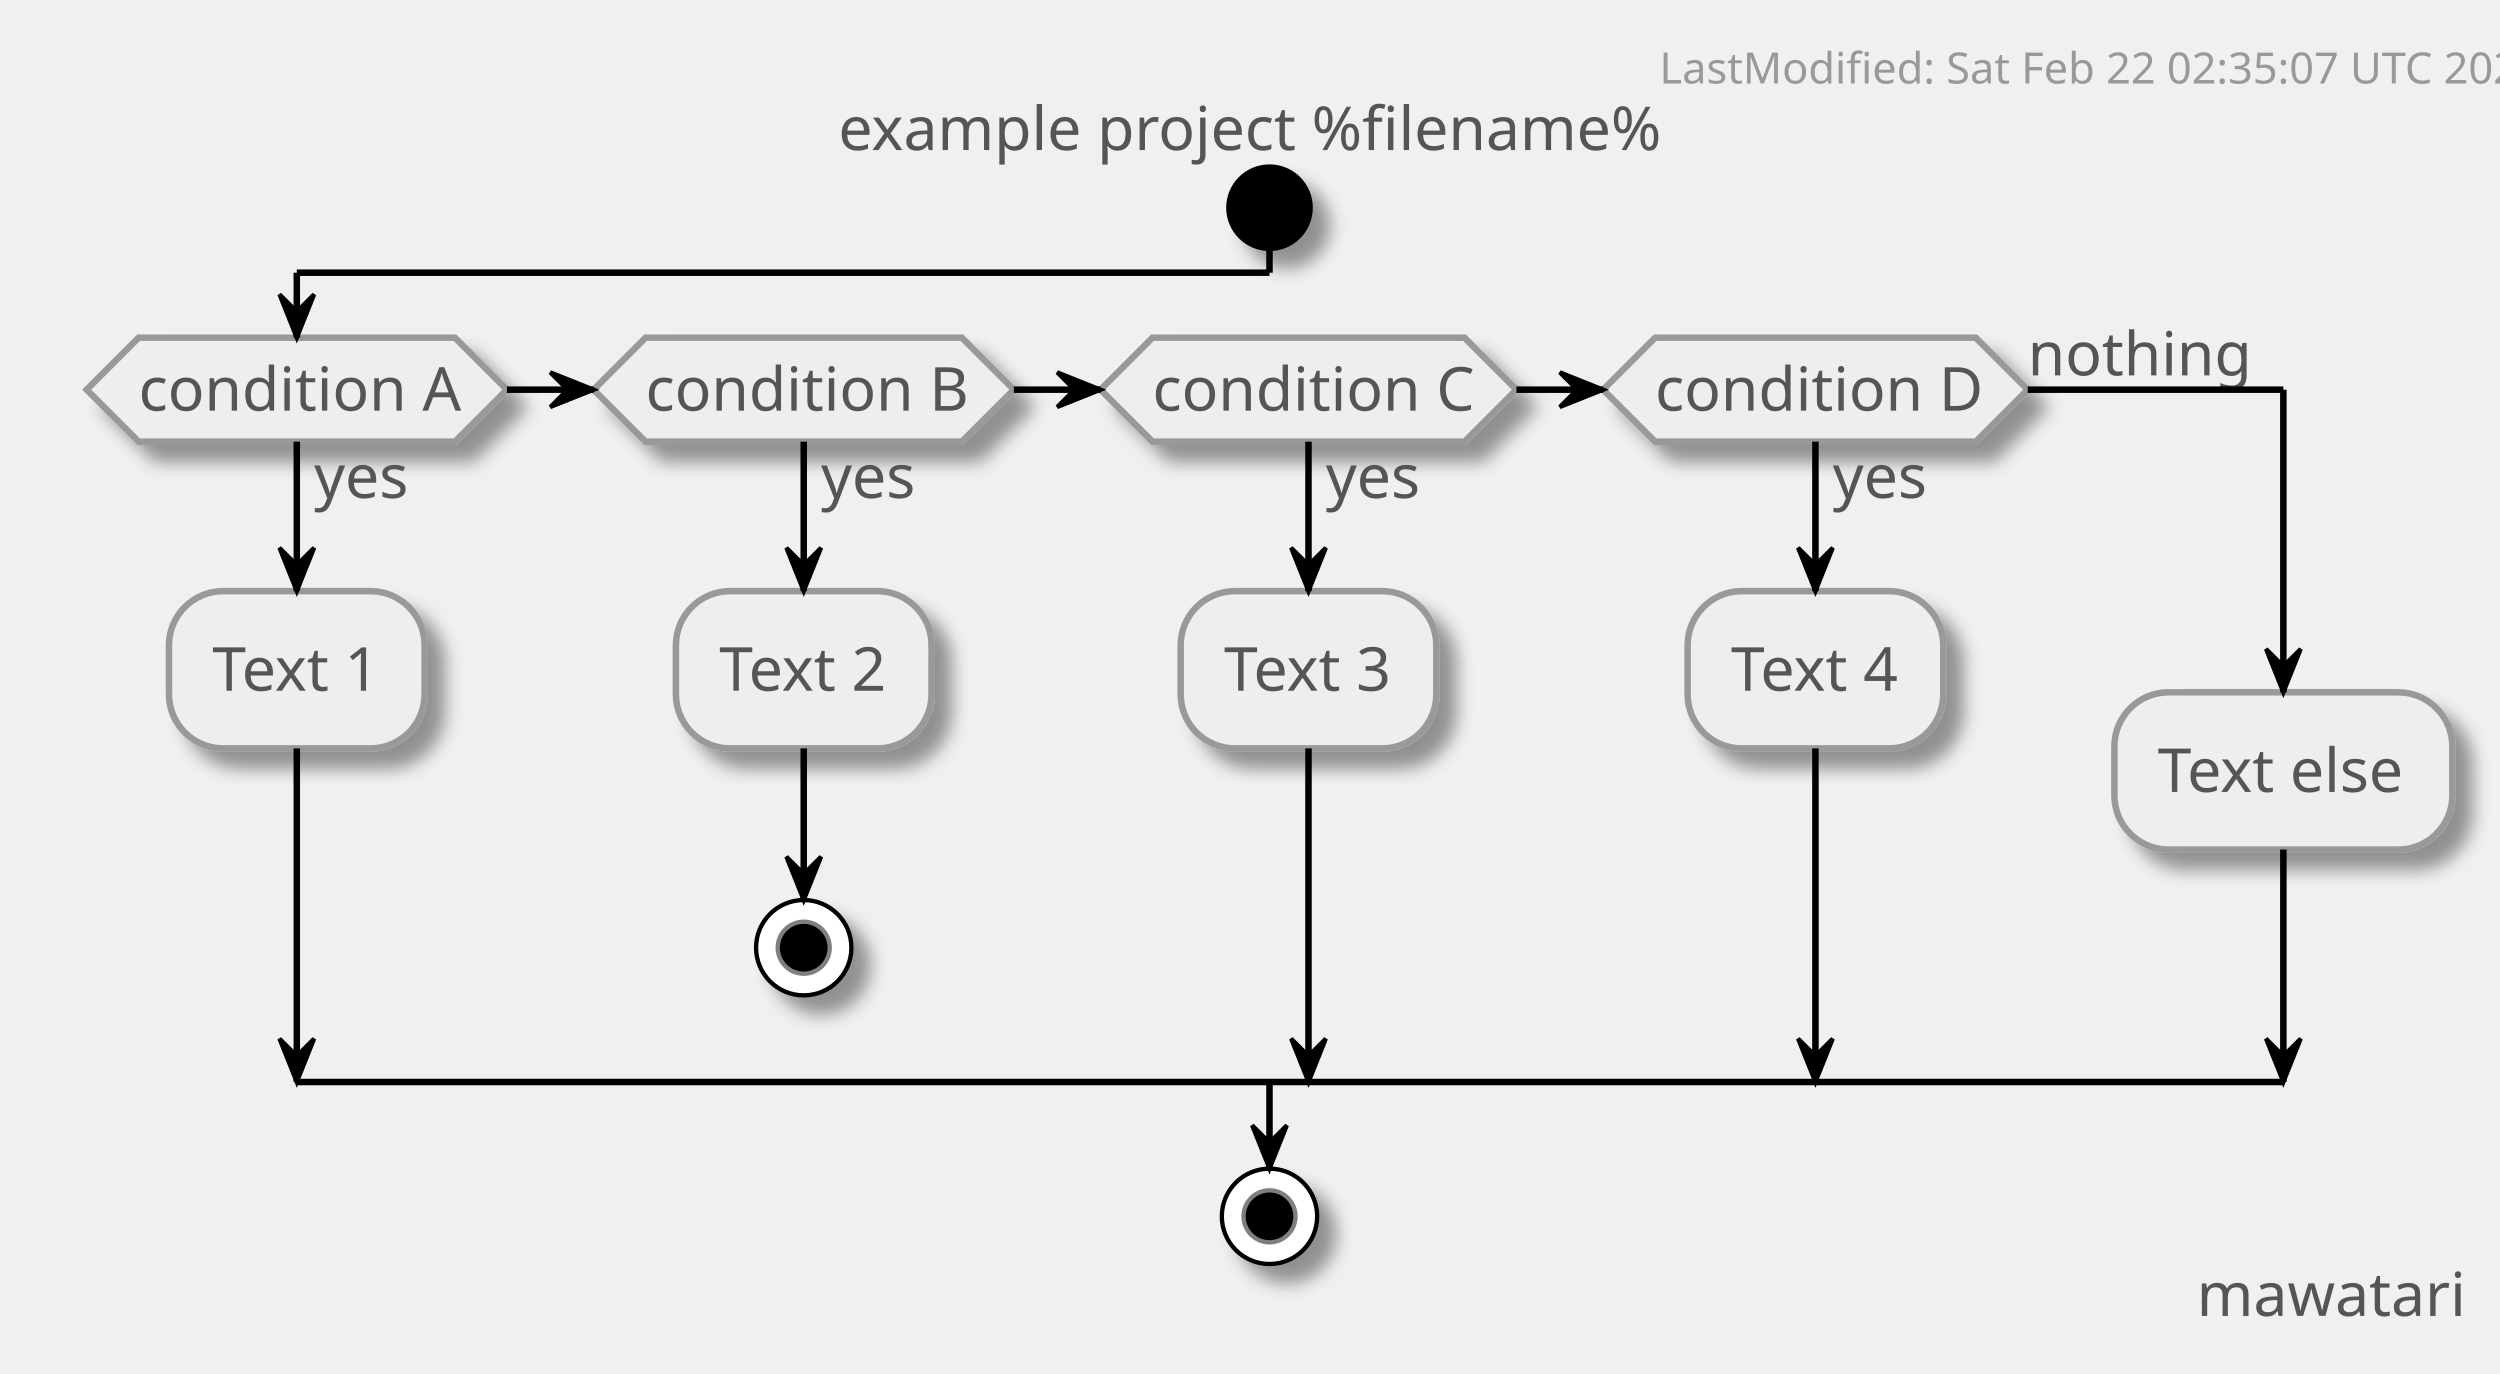
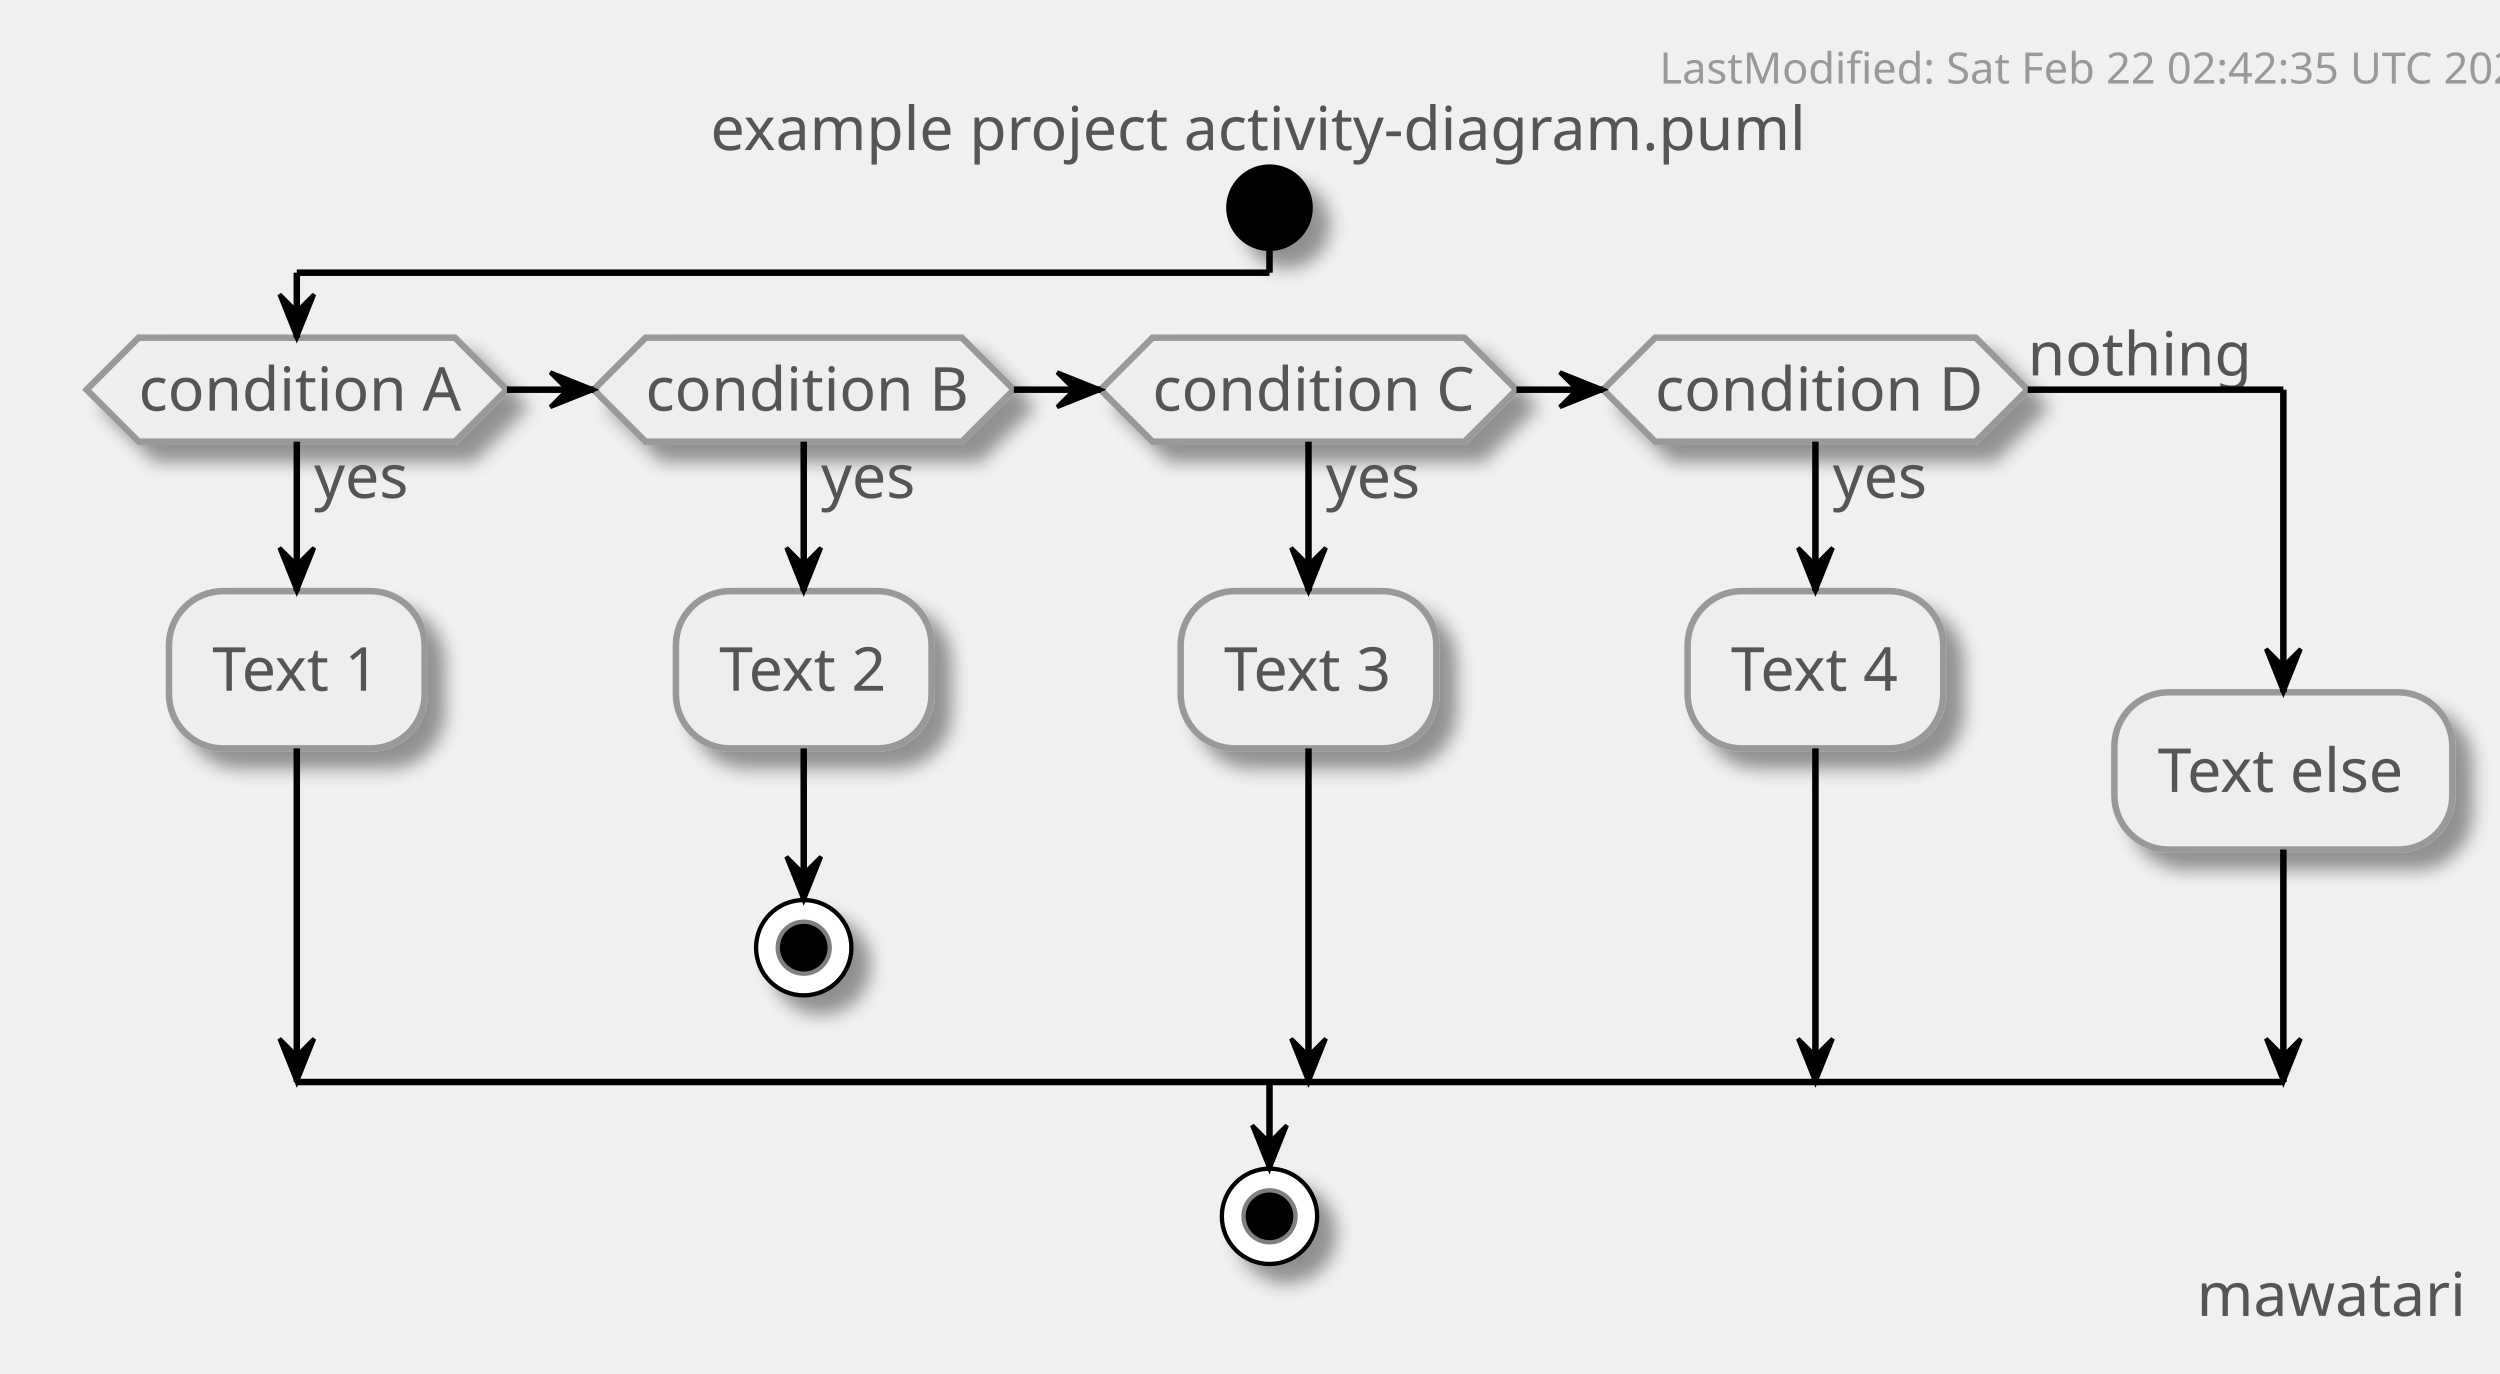
<svg xmlns="http://www.w3.org/2000/svg" contentScriptType="application/ecmascript" contentStyleType="text/css" height="317px" preserveAspectRatio="none" style="width:577px;height:317px;" version="1.1" viewBox="0 0 577 317" width="577px" zoomAndPan="magnify">
  <defs>
-     <filter height="300%" id="f15thkh319qe06" width="300%" x="-1" y="-1">
+     <filter height="300%" id="f14ucswyls224b" width="300%" x="-1" y="-1">
      <feGaussianBlur result="blurOut" stdDeviation="2.0" />
      <feColorMatrix in="blurOut" result="blurOut2" type="matrix" values="0 0 0 0 0 0 0 0 0 0 0 0 0 0 0 0 0 0 .4 0" />
      <feOffset dx="4.0" dy="4.0" in="blurOut2" result="blurOut3" />
      <feBlend in="SourceGraphic" in2="blurOut3" mode="normal" />
    </filter>
  </defs>
  <g>
-     <text fill="#999999" font-family="sans-serif" font-size="10" lengthAdjust="spacingAndGlyphs" textLength="182" x="383" y="19.282">LastModified: Sat Feb 22 02:35:07 UTC 2020</text>
-     <text fill="#555555" font-family="sans-serif" font-size="14" lengthAdjust="spacingAndGlyphs" textLength="188" x="193.5" y="34.636">example project %filename%</text>
-     <ellipse cx="293" cy="47.938" fill="#000000" filter="url(#f15thkh319qe06)" rx="10" ry="10" style="stroke: none; stroke-width: 1.0;" />
-     <polygon fill="#EEEEEE" filter="url(#f15thkh319qe06)" points="32,77.938,105,77.938,117,89.938,105,101.938,32,101.938,20,89.938,32,77.938" style="stroke: #999999; stroke-width: 1.5;" />
+     <text fill="#999999" font-family="sans-serif" font-size="10" lengthAdjust="spacingAndGlyphs" textLength="182" x="383" y="19.282">LastModified: Sat Feb 22 02:42:35 UTC 2020</text>
+     <text fill="#555555" font-family="sans-serif" font-size="14" lengthAdjust="spacingAndGlyphs" textLength="247" x="164" y="34.636">example project activity-diagram.puml</text>
+     <ellipse cx="293" cy="47.938" fill="#000000" filter="url(#f14ucswyls224b)" rx="10" ry="10" style="stroke: none; stroke-width: 1.0;" />
+     <polygon fill="#EEEEEE" filter="url(#f14ucswyls224b)" points="32,77.938,105,77.938,117,89.938,105,101.938,32,101.938,20,89.938,32,77.938" style="stroke: #999999; stroke-width: 1.5;" />
    <text fill="#555555" font-family="sans-serif" font-size="14" lengthAdjust="spacingAndGlyphs" textLength="22" x="72.5" y="114.933">yes</text>
    <text fill="#555555" font-family="sans-serif" font-size="14" lengthAdjust="spacingAndGlyphs" textLength="73" x="32" y="94.784">condition A</text>
-     <rect fill="#EEEEEE" filter="url(#f15thkh319qe06)" height="36.297" rx="12.5" ry="12.5" style="stroke: #999999; stroke-width: 1.5;" width="59" x="39" y="136.433" />
+     <rect fill="#EEEEEE" filter="url(#f14ucswyls224b)" height="36.297" rx="12.5" ry="12.5" style="stroke: #999999; stroke-width: 1.5;" width="59" x="39" y="136.433" />
    <text fill="#555555" font-family="sans-serif" font-size="14" lengthAdjust="spacingAndGlyphs" textLength="39" x="49" y="159.428">Text 1</text>
-     <polygon fill="#EEEEEE" filter="url(#f15thkh319qe06)" points="149,77.938,222,77.938,234,89.938,222,101.938,149,101.938,137,89.938,149,77.938" style="stroke: #999999; stroke-width: 1.5;" />
+     <polygon fill="#EEEEEE" filter="url(#f14ucswyls224b)" points="149,77.938,222,77.938,234,89.938,222,101.938,149,101.938,137,89.938,149,77.938" style="stroke: #999999; stroke-width: 1.5;" />
    <text fill="#555555" font-family="sans-serif" font-size="14" lengthAdjust="spacingAndGlyphs" textLength="22" x="189.5" y="114.933">yes</text>
    <text fill="#555555" font-family="sans-serif" font-size="14" lengthAdjust="spacingAndGlyphs" textLength="73" x="149" y="94.784">condition B</text>
-     <rect fill="#EEEEEE" filter="url(#f15thkh319qe06)" height="36.297" rx="12.5" ry="12.5" style="stroke: #999999; stroke-width: 1.5;" width="59" x="156" y="136.433" />
+     <rect fill="#EEEEEE" filter="url(#f14ucswyls224b)" height="36.297" rx="12.5" ry="12.5" style="stroke: #999999; stroke-width: 1.5;" width="59" x="156" y="136.433" />
    <text fill="#555555" font-family="sans-serif" font-size="14" lengthAdjust="spacingAndGlyphs" textLength="39" x="166" y="159.428">Text 2</text>
-     <ellipse cx="185.5" cy="218.73" fill="#FFFFFF" filter="url(#f15thkh319qe06)" rx="11" ry="11" style="stroke: #000000; stroke-width: 1.0;" />
+     <ellipse cx="185.5" cy="218.73" fill="#FFFFFF" filter="url(#f14ucswyls224b)" rx="11" ry="11" style="stroke: #000000; stroke-width: 1.0;" />
    <ellipse cx="185.5" cy="218.73" fill="#000000" rx="6" ry="6" style="stroke: #7F7F7F; stroke-width: 1.0;" />
-     <polygon fill="#EEEEEE" filter="url(#f15thkh319qe06)" points="266,77.938,338,77.938,350,89.938,338,101.938,266,101.938,254,89.938,266,77.938" style="stroke: #999999; stroke-width: 1.5;" />
+     <polygon fill="#EEEEEE" filter="url(#f14ucswyls224b)" points="266,77.938,338,77.938,350,89.938,338,101.938,266,101.938,254,89.938,266,77.938" style="stroke: #999999; stroke-width: 1.5;" />
    <text fill="#555555" font-family="sans-serif" font-size="14" lengthAdjust="spacingAndGlyphs" textLength="22" x="306" y="114.933">yes</text>
    <text fill="#555555" font-family="sans-serif" font-size="14" lengthAdjust="spacingAndGlyphs" textLength="72" x="266" y="94.784">condition C</text>
-     <rect fill="#EEEEEE" filter="url(#f15thkh319qe06)" height="36.297" rx="12.5" ry="12.5" style="stroke: #999999; stroke-width: 1.5;" width="59" x="272.5" y="136.433" />
+     <rect fill="#EEEEEE" filter="url(#f14ucswyls224b)" height="36.297" rx="12.5" ry="12.5" style="stroke: #999999; stroke-width: 1.5;" width="59" x="272.5" y="136.433" />
    <text fill="#555555" font-family="sans-serif" font-size="14" lengthAdjust="spacingAndGlyphs" textLength="39" x="282.5" y="159.428">Text 3</text>
-     <polygon fill="#EEEEEE" filter="url(#f15thkh319qe06)" points="382,77.938,456,77.938,468,89.938,456,101.938,382,101.938,370,89.938,382,77.938" style="stroke: #999999; stroke-width: 1.5;" />
+     <polygon fill="#EEEEEE" filter="url(#f14ucswyls224b)" points="382,77.938,456,77.938,468,89.938,456,101.938,382,101.938,370,89.938,382,77.938" style="stroke: #999999; stroke-width: 1.5;" />
    <text fill="#555555" font-family="sans-serif" font-size="14" lengthAdjust="spacingAndGlyphs" textLength="22" x="423" y="114.933">yes</text>
    <text fill="#555555" font-family="sans-serif" font-size="14" lengthAdjust="spacingAndGlyphs" textLength="74" x="382" y="94.784">condition D</text>
    <text fill="#555555" font-family="sans-serif" font-size="14" lengthAdjust="spacingAndGlyphs" textLength="48" x="468" y="86.636">nothing</text>
-     <rect fill="#EEEEEE" filter="url(#f15thkh319qe06)" height="36.297" rx="12.5" ry="12.5" style="stroke: #999999; stroke-width: 1.5;" width="59" x="389.5" y="136.433" />
+     <rect fill="#EEEEEE" filter="url(#f14ucswyls224b)" height="36.297" rx="12.5" ry="12.5" style="stroke: #999999; stroke-width: 1.5;" width="59" x="389.5" y="136.433" />
    <text fill="#555555" font-family="sans-serif" font-size="14" lengthAdjust="spacingAndGlyphs" textLength="39" x="399.5" y="159.428">Text 4</text>
-     <rect fill="#EEEEEE" filter="url(#f15thkh319qe06)" height="36.297" rx="12.5" ry="12.5" style="stroke: #999999; stroke-width: 1.5;" width="78" x="488" y="159.784" />
+     <rect fill="#EEEEEE" filter="url(#f14ucswyls224b)" height="36.297" rx="12.5" ry="12.5" style="stroke: #999999; stroke-width: 1.5;" width="78" x="488" y="159.784" />
    <text fill="#555555" font-family="sans-serif" font-size="14" lengthAdjust="spacingAndGlyphs" textLength="58" x="498" y="182.779">Text else</text>
-     <ellipse cx="293" cy="280.729" fill="#FFFFFF" filter="url(#f15thkh319qe06)" rx="11" ry="11" style="stroke: #000000; stroke-width: 1.0;" />
+     <ellipse cx="293" cy="280.729" fill="#FFFFFF" filter="url(#f14ucswyls224b)" rx="11" ry="11" style="stroke: #000000; stroke-width: 1.0;" />
    <ellipse cx="293" cy="280.729" fill="#000000" rx="6" ry="6" style="stroke: #7F7F7F; stroke-width: 1.0;" />
    <line style="stroke: #000000; stroke-width: 1.5;" x1="185.5" x2="185.5" y1="172.73" y2="207.73" />
    <polygon fill="#000000" points="181.5,197.73,185.5,207.73,189.5,197.73,185.5,201.73" style="stroke: #000000; stroke-width: 1.0;" />
    <line style="stroke: #000000; stroke-width: 1.5;" x1="68.5" x2="68.5" y1="101.938" y2="136.433" />
    <polygon fill="#000000" points="64.5,126.433,68.5,136.433,72.5,126.433,68.5,130.433" style="stroke: #000000; stroke-width: 1.0;" />
    <line style="stroke: #000000; stroke-width: 1.5;" x1="68.5" x2="68.5" y1="172.73" y2="249.73" />
    <polygon fill="#000000" points="64.5,239.73,68.5,249.73,72.5,239.73,68.5,243.73" style="stroke: #000000; stroke-width: 1.0;" />
    <line style="stroke: #000000; stroke-width: 1.5;" x1="185.5" x2="185.5" y1="101.938" y2="136.433" />
    <polygon fill="#000000" points="181.5,126.433,185.5,136.433,189.5,126.433,185.5,130.433" style="stroke: #000000; stroke-width: 1.0;" />
    <line style="stroke: #000000; stroke-width: 1.5;" x1="302" x2="302" y1="101.938" y2="136.433" />
    <polygon fill="#000000" points="298,126.433,302,136.433,306,126.433,302,130.433" style="stroke: #000000; stroke-width: 1.0;" />
    <line style="stroke: #000000; stroke-width: 1.5;" x1="302" x2="302" y1="172.73" y2="249.73" />
    <polygon fill="#000000" points="298,239.73,302,249.73,306,239.73,302,243.73" style="stroke: #000000; stroke-width: 1.0;" />
    <line style="stroke: #000000; stroke-width: 1.5;" x1="419" x2="419" y1="101.938" y2="136.433" />
    <polygon fill="#000000" points="415,126.433,419,136.433,423,126.433,419,130.433" style="stroke: #000000; stroke-width: 1.0;" />
    <line style="stroke: #000000; stroke-width: 1.5;" x1="419" x2="419" y1="172.73" y2="249.73" />
    <polygon fill="#000000" points="415,239.73,419,249.73,423,239.73,419,243.73" style="stroke: #000000; stroke-width: 1.0;" />
    <line style="stroke: #000000; stroke-width: 1.5;" x1="117" x2="137" y1="89.938" y2="89.938" />
    <polygon fill="#000000" points="127,85.938,137,89.938,127,93.938,131,89.938" style="stroke: #000000; stroke-width: 1.0;" />
    <line style="stroke: #000000; stroke-width: 1.5;" x1="234" x2="254" y1="89.938" y2="89.938" />
    <polygon fill="#000000" points="244,85.938,254,89.938,244,93.938,248,89.938" style="stroke: #000000; stroke-width: 1.0;" />
    <line style="stroke: #000000; stroke-width: 1.5;" x1="350" x2="370" y1="89.938" y2="89.938" />
    <polygon fill="#000000" points="360,85.938,370,89.938,360,93.938,364,89.938" style="stroke: #000000; stroke-width: 1.0;" />
    <line style="stroke: #000000; stroke-width: 1.5;" x1="293" x2="293" y1="57.938" y2="62.938" />
    <line style="stroke: #000000; stroke-width: 1.5;" x1="293" x2="68.5" y1="62.938" y2="62.938" />
    <line style="stroke: #000000; stroke-width: 1.5;" x1="68.5" x2="68.5" y1="62.938" y2="77.938" />
    <polygon fill="#000000" points="64.5,67.938,68.5,77.938,72.5,67.938,68.5,71.938" style="stroke: #000000; stroke-width: 1.0;" />
    <line style="stroke: #000000; stroke-width: 1.5;" x1="468" x2="527" y1="89.938" y2="89.938" />
    <line style="stroke: #000000; stroke-width: 1.5;" x1="527" x2="527" y1="89.938" y2="159.784" />
    <polygon fill="#000000" points="523,149.784,527,159.784,531,149.784,527,153.784" style="stroke: #000000; stroke-width: 1.0;" />
    <line style="stroke: #000000; stroke-width: 1.5;" x1="527" x2="527" y1="196.081" y2="249.73" />
    <polygon fill="#000000" points="523,239.73,527,249.73,531,239.73,527,243.73" style="stroke: #000000; stroke-width: 1.0;" />
    <line style="stroke: #000000; stroke-width: 1.5;" x1="68.5" x2="527" y1="249.73" y2="249.73" />
    <line style="stroke: #000000; stroke-width: 1.5;" x1="293" x2="293" y1="249.73" y2="269.729" />
    <polygon fill="#000000" points="289,259.729,293,269.729,297,259.729,293,263.729" style="stroke: #000000; stroke-width: 1.0;" />
    <text fill="#555555" font-family="sans-serif" font-size="14" lengthAdjust="spacingAndGlyphs" textLength="58" x="507" y="303.725">mawatari</text>
  </g>
</svg>
